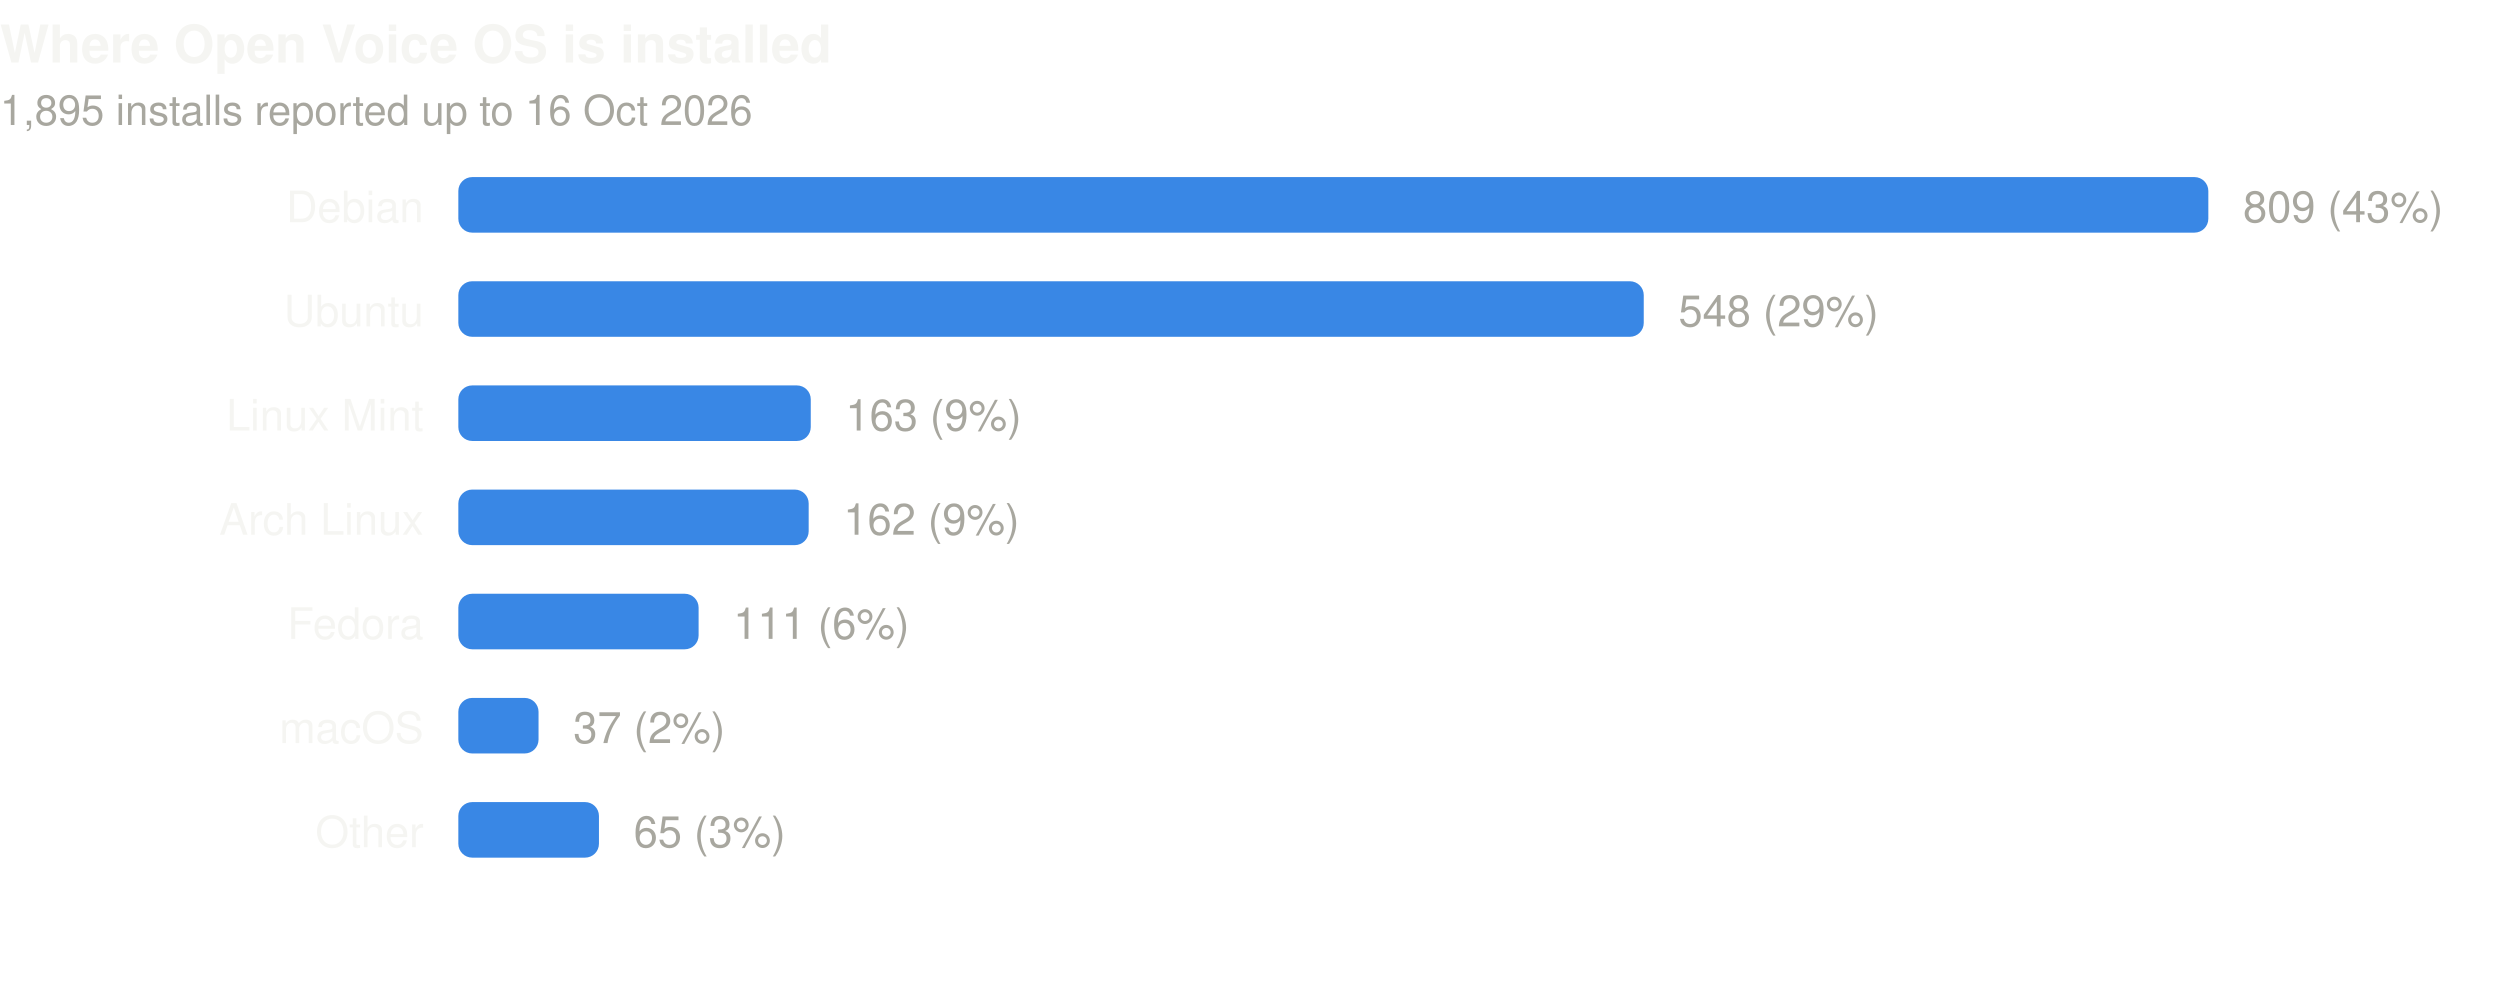
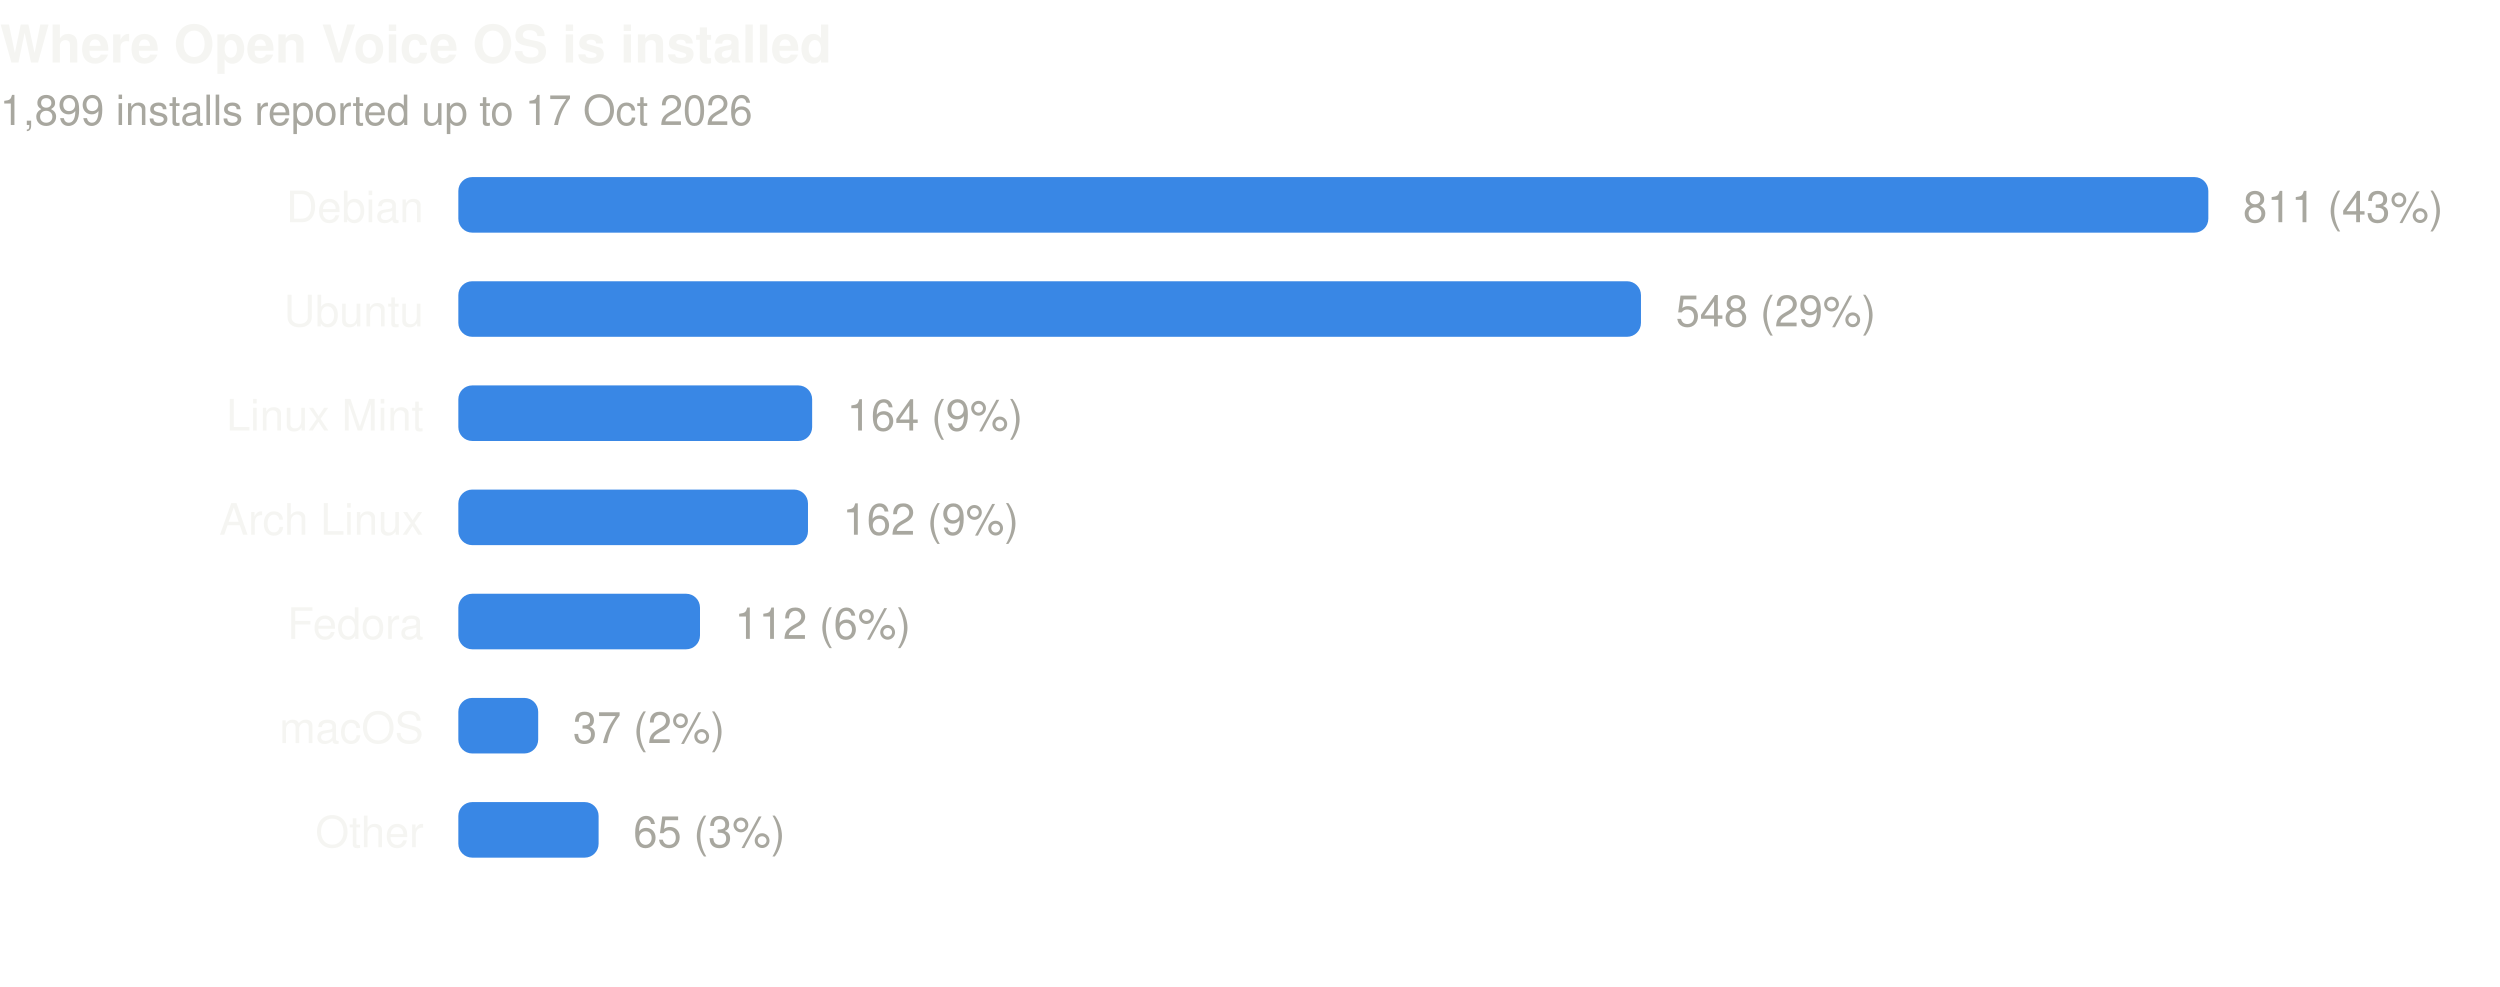
- <svg xmlns="http://www.w3.org/2000/svg" width="720" height="284" viewBox="0 0 720 284" role="img" aria-label="Where Open Voice OS is installed. 1,895 installs reported up to 16 Oct 2026">
+ <svg xmlns="http://www.w3.org/2000/svg" width="720" height="284" viewBox="0 0 720 284" role="img" aria-label="Where Open Voice OS is installed. 1,899 installs reported up to 17 Oct 2026">
  <text x="0" y="18" font-family="ui-sans-serif,-apple-system,BlinkMacSystemFont,'Segoe UI',Helvetica,Arial,sans-serif" font-size="15" font-weight="600" fill="#f5f5f2">Where Open Voice OS is installed</text>
-   <text x="0" y="36" font-family="ui-sans-serif,-apple-system,BlinkMacSystemFont,'Segoe UI',Helvetica,Arial,sans-serif" font-size="12" fill="#a8a79f">1,895 installs reported up to 16 Oct 2026</text>
+   <text x="0" y="36" font-family="ui-sans-serif,-apple-system,BlinkMacSystemFont,'Segoe UI',Helvetica,Arial,sans-serif" font-size="12" fill="#a8a79f">1,899 installs reported up to 17 Oct 2026</text>
  <text x="122" y="64.0" text-anchor="end" font-family="ui-sans-serif,-apple-system,BlinkMacSystemFont,'Segoe UI',Helvetica,Arial,sans-serif" font-size="12.5" fill="#f5f5f2">Debian</text>
  <rect x="132" y="51.0" width="504.0" height="16" rx="4" fill="#3987e5" />
-   <text x="646.0" y="64.0" font-family="ui-sans-serif,-apple-system,BlinkMacSystemFont,'Segoe UI',Helvetica,Arial,sans-serif" font-size="12.5" fill="#a8a79f">809 (43%)</text>
+   <text x="646.0" y="64.0" font-family="ui-sans-serif,-apple-system,BlinkMacSystemFont,'Segoe UI',Helvetica,Arial,sans-serif" font-size="12.5" fill="#a8a79f">811 (43%)</text>
  <text x="122" y="94.0" text-anchor="end" font-family="ui-sans-serif,-apple-system,BlinkMacSystemFont,'Segoe UI',Helvetica,Arial,sans-serif" font-size="12.5" fill="#f5f5f2">Ubuntu</text>
-   <rect x="132" y="81.0" width="341.4" height="16" rx="4" fill="#3987e5" />
-   <text x="483.4" y="94.0" font-family="ui-sans-serif,-apple-system,BlinkMacSystemFont,'Segoe UI',Helvetica,Arial,sans-serif" font-size="12.5" fill="#a8a79f">548 (29%)</text>
+   <rect x="132" y="81.0" width="340.6" height="16" rx="4" fill="#3987e5" />
+   <text x="482.6" y="94.0" font-family="ui-sans-serif,-apple-system,BlinkMacSystemFont,'Segoe UI',Helvetica,Arial,sans-serif" font-size="12.5" fill="#a8a79f">548 (29%)</text>
  <text x="122" y="124.0" text-anchor="end" font-family="ui-sans-serif,-apple-system,BlinkMacSystemFont,'Segoe UI',Helvetica,Arial,sans-serif" font-size="12.5" fill="#f5f5f2">Linux Mint</text>
-   <rect x="132" y="111.0" width="101.5" height="16" rx="4" fill="#3987e5" />
-   <text x="243.5" y="124.0" font-family="ui-sans-serif,-apple-system,BlinkMacSystemFont,'Segoe UI',Helvetica,Arial,sans-serif" font-size="12.5" fill="#a8a79f">163 (9%)</text>
+   <rect x="132" y="111.0" width="101.9" height="16" rx="4" fill="#3987e5" />
+   <text x="243.9" y="124.0" font-family="ui-sans-serif,-apple-system,BlinkMacSystemFont,'Segoe UI',Helvetica,Arial,sans-serif" font-size="12.5" fill="#a8a79f">164 (9%)</text>
  <text x="122" y="154.0" text-anchor="end" font-family="ui-sans-serif,-apple-system,BlinkMacSystemFont,'Segoe UI',Helvetica,Arial,sans-serif" font-size="12.5" fill="#f5f5f2">Arch Linux</text>
-   <rect x="132" y="141.0" width="100.9" height="16" rx="4" fill="#3987e5" />
-   <text x="242.9" y="154.0" font-family="ui-sans-serif,-apple-system,BlinkMacSystemFont,'Segoe UI',Helvetica,Arial,sans-serif" font-size="12.5" fill="#a8a79f">162 (9%)</text>
+   <rect x="132" y="141.0" width="100.7" height="16" rx="4" fill="#3987e5" />
+   <text x="242.7" y="154.0" font-family="ui-sans-serif,-apple-system,BlinkMacSystemFont,'Segoe UI',Helvetica,Arial,sans-serif" font-size="12.5" fill="#a8a79f">162 (9%)</text>
  <text x="122" y="184.0" text-anchor="end" font-family="ui-sans-serif,-apple-system,BlinkMacSystemFont,'Segoe UI',Helvetica,Arial,sans-serif" font-size="12.5" fill="#f5f5f2">Fedora</text>
-   <rect x="132" y="171.0" width="69.2" height="16" rx="4" fill="#3987e5" />
-   <text x="211.2" y="184.0" font-family="ui-sans-serif,-apple-system,BlinkMacSystemFont,'Segoe UI',Helvetica,Arial,sans-serif" font-size="12.5" fill="#a8a79f">111 (6%)</text>
+   <rect x="132" y="171.0" width="69.6" height="16" rx="4" fill="#3987e5" />
+   <text x="211.6" y="184.0" font-family="ui-sans-serif,-apple-system,BlinkMacSystemFont,'Segoe UI',Helvetica,Arial,sans-serif" font-size="12.5" fill="#a8a79f">112 (6%)</text>
  <text x="122" y="214.0" text-anchor="end" font-family="ui-sans-serif,-apple-system,BlinkMacSystemFont,'Segoe UI',Helvetica,Arial,sans-serif" font-size="12.5" fill="#f5f5f2">macOS</text>
-   <rect x="132" y="201.0" width="23.1" height="16" rx="4" fill="#3987e5" />
-   <text x="165.1" y="214.0" font-family="ui-sans-serif,-apple-system,BlinkMacSystemFont,'Segoe UI',Helvetica,Arial,sans-serif" font-size="12.5" fill="#a8a79f">37 (2%)</text>
+   <rect x="132" y="201.0" width="23.0" height="16" rx="4" fill="#3987e5" />
+   <text x="165.0" y="214.0" font-family="ui-sans-serif,-apple-system,BlinkMacSystemFont,'Segoe UI',Helvetica,Arial,sans-serif" font-size="12.5" fill="#a8a79f">37 (2%)</text>
  <text x="122" y="244.0" text-anchor="end" font-family="ui-sans-serif,-apple-system,BlinkMacSystemFont,'Segoe UI',Helvetica,Arial,sans-serif" font-size="12.5" fill="#f5f5f2">Other</text>
-   <rect x="132" y="231.0" width="40.5" height="16" rx="4" fill="#3987e5" />
-   <text x="182.5" y="244.0" font-family="ui-sans-serif,-apple-system,BlinkMacSystemFont,'Segoe UI',Helvetica,Arial,sans-serif" font-size="12.5" fill="#a8a79f">65 (3%)</text>
+   <rect x="132" y="231.0" width="40.4" height="16" rx="4" fill="#3987e5" />
+   <text x="182.4" y="244.0" font-family="ui-sans-serif,-apple-system,BlinkMacSystemFont,'Segoe UI',Helvetica,Arial,sans-serif" font-size="12.5" fill="#a8a79f">65 (3%)</text>
</svg>
